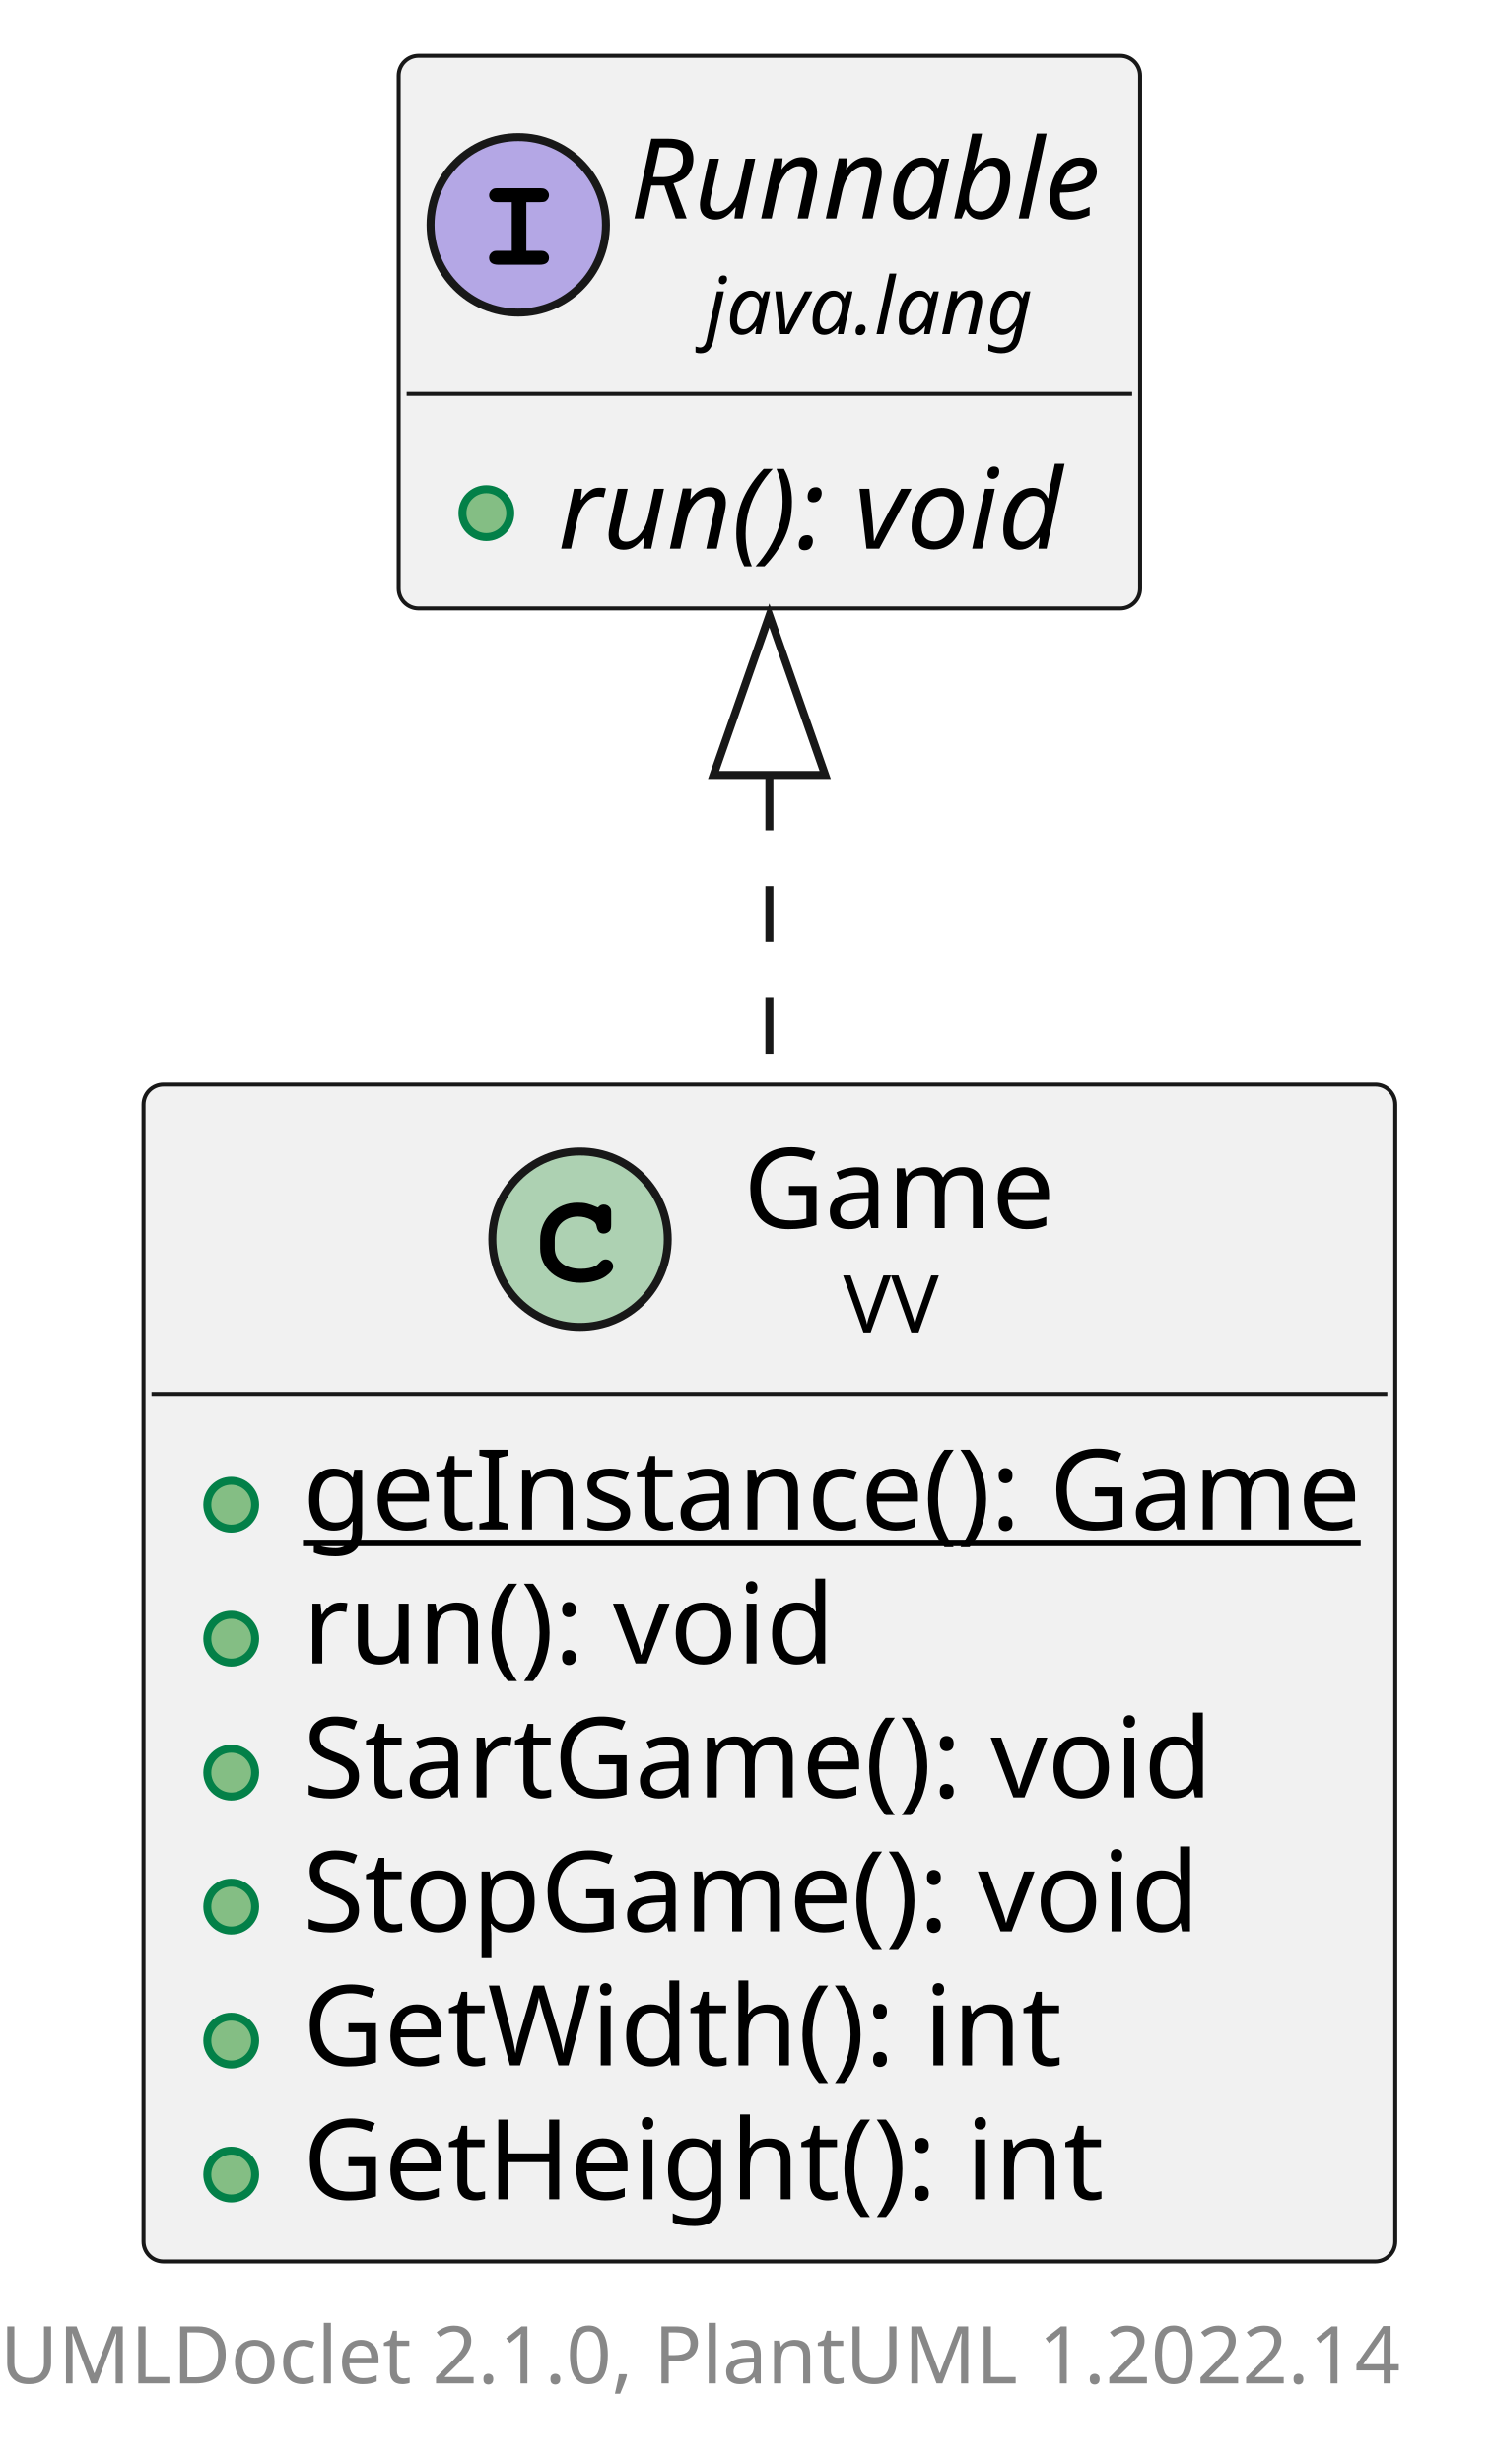
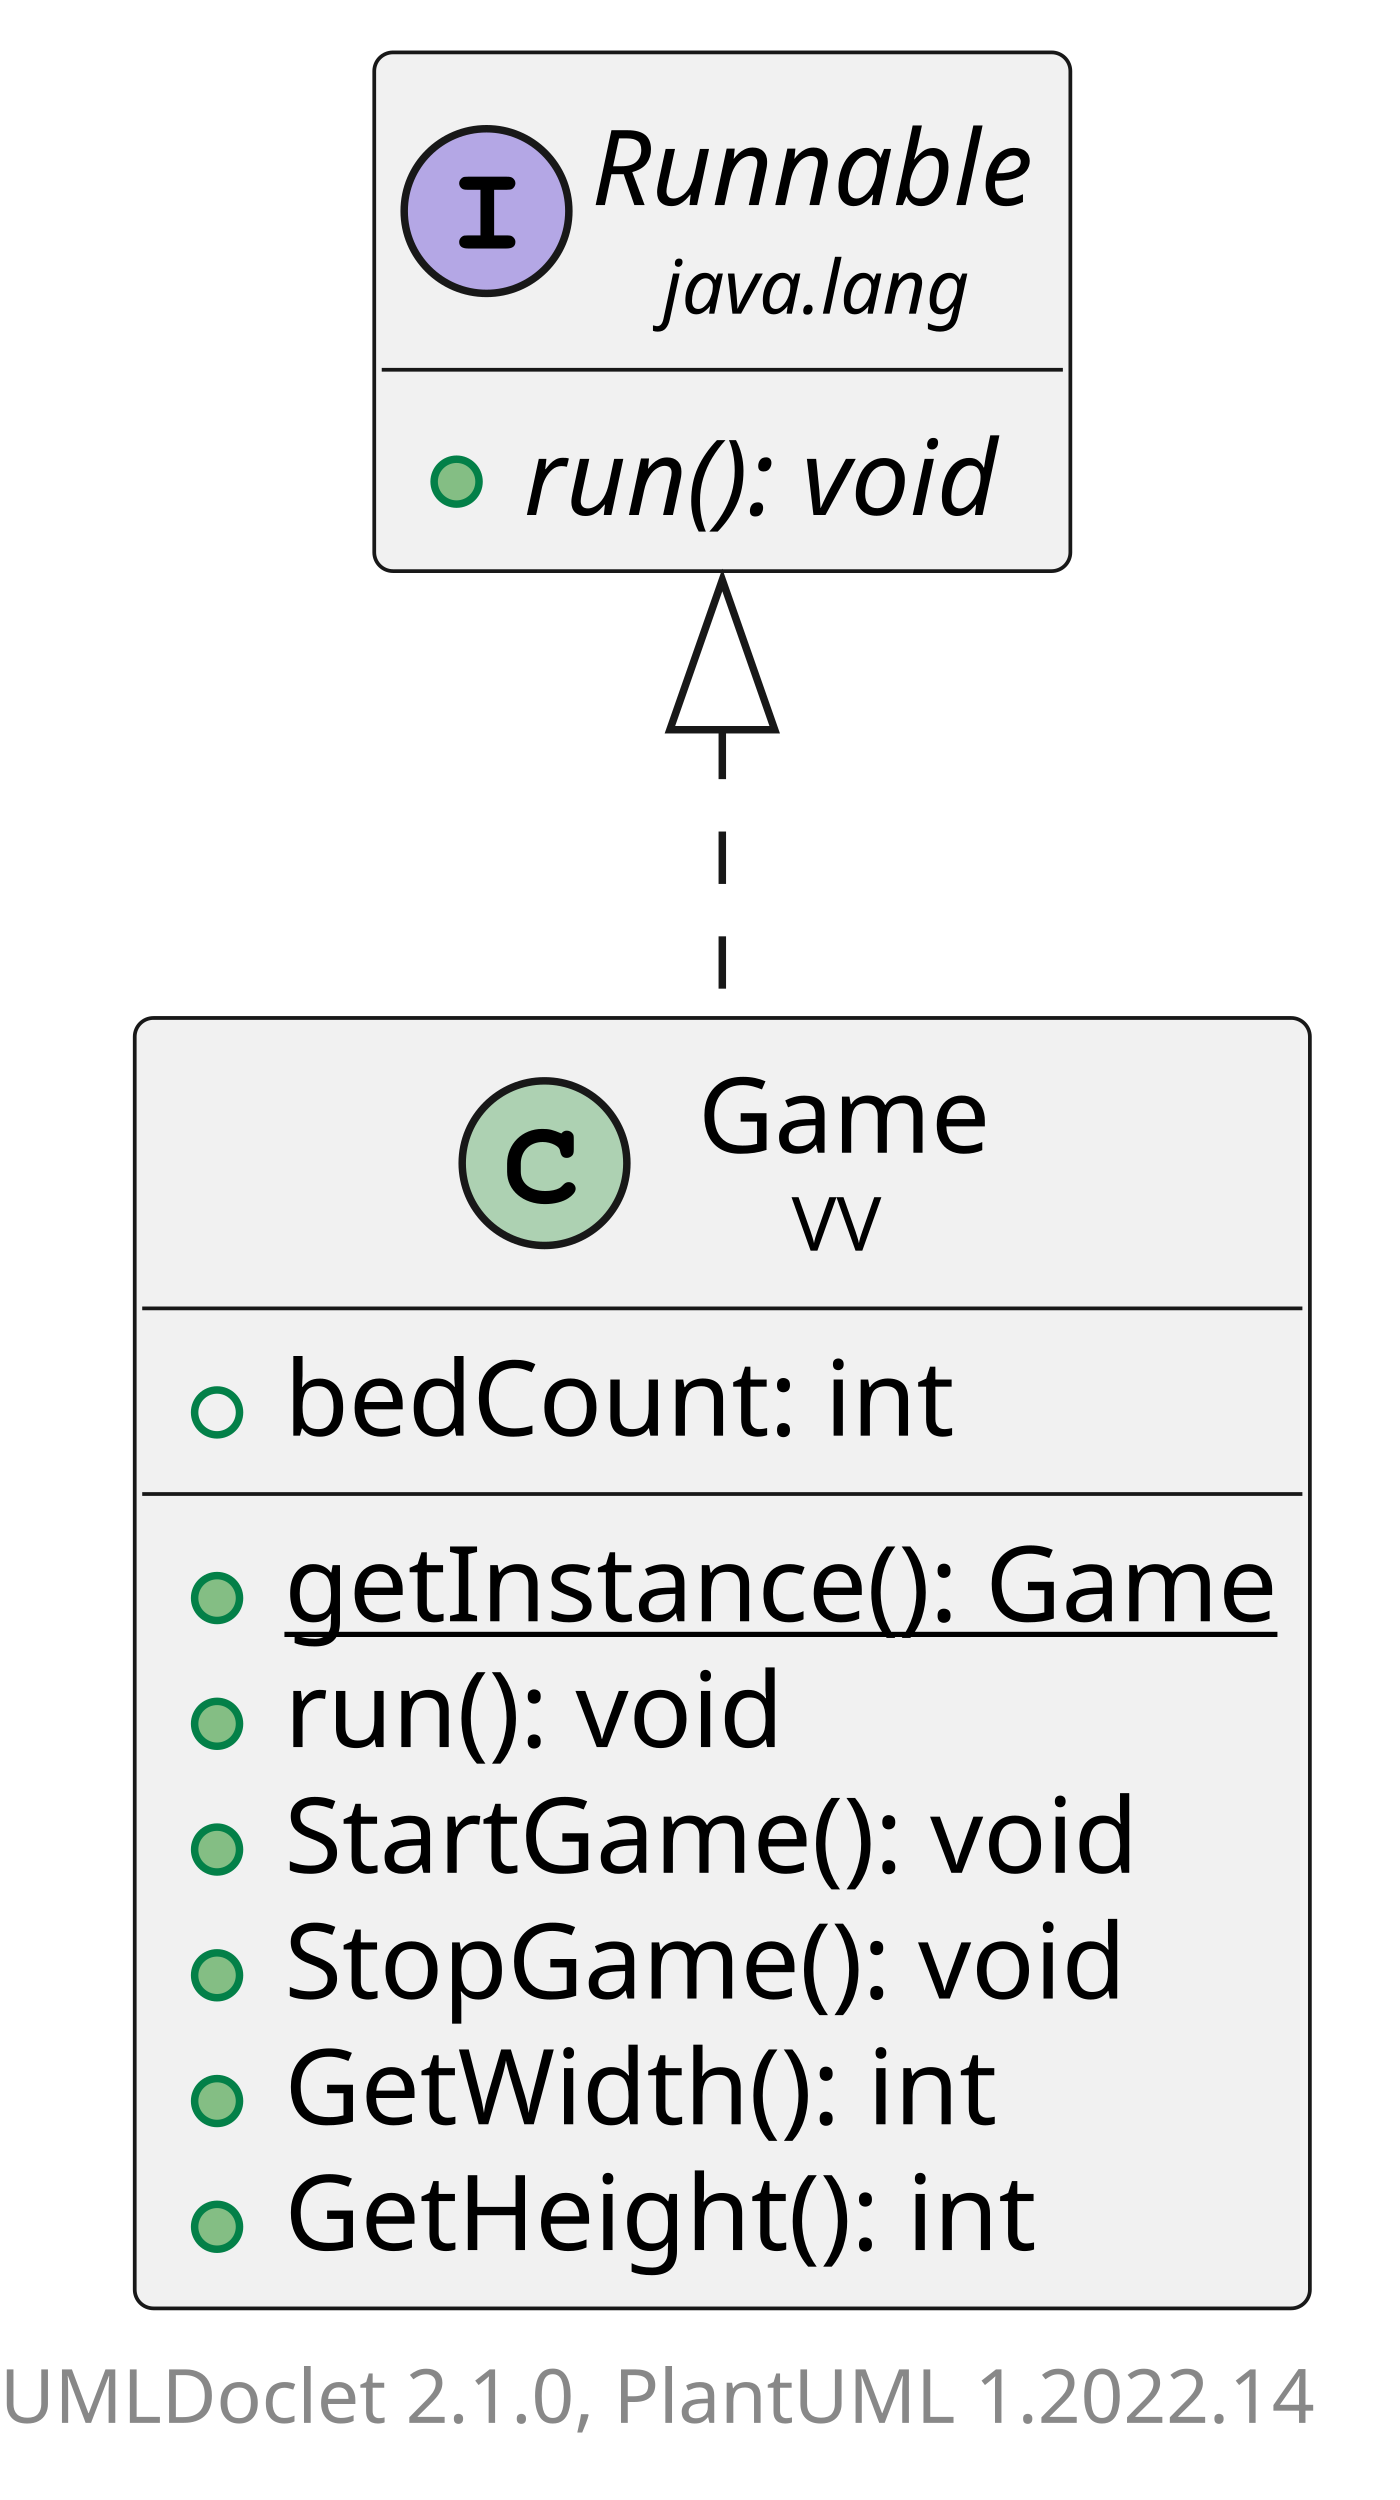
- <svg xmlns="http://www.w3.org/2000/svg" xmlns:xlink="http://www.w3.org/1999/xlink" contentStyleType="text/css" height="309px" preserveAspectRatio="none" style="width:187px;height:309px;background:#FFFFFF;" version="1.1" viewBox="0 0 187 309" width="187px" zoomAndPan="magnify">
+ <svg xmlns="http://www.w3.org/2000/svg" xmlns:xlink="http://www.w3.org/1999/xlink" contentStyleType="text/css" height="334px" preserveAspectRatio="none" style="width:187px;height:334px;background:#FFFFFF;" version="1.1" viewBox="0 0 187 334" width="187px" zoomAndPan="magnify">
  <defs />
  <g>
    <a href="Game.html" target="_top" title="Game.html" xlink:actuate="onRequest" xlink:href="Game.html" xlink:show="new" xlink:title="Game.html" xlink:type="simple">
      <g id="elem_VV.Game">
-         <rect codeLine="5" fill="#F1F1F1" height="147.6" id="VV.Game" rx="2.5" ry="2.5" style="stroke:#181818;stroke-width:0.5;" width="157" x="18" y="136" />
+         <rect codeLine="5" fill="#F1F1F1" height="172.399" id="VV.Game" rx="2.5" ry="2.5" style="stroke:#181818;stroke-width:0.5;" width="157" x="18" y="136" />
        <ellipse cx="72.75" cy="155.4" fill="#ADD1B2" rx="11" ry="11" style="stroke:#181818;stroke-width:1.0;" />
        <path d="M67.75,156.556 C67.75,159.056 69.891,160.869 72.812,160.869 C74.047,160.869 75.219,160.572 75.969,160.056 C76.578,159.634 76.906,159.213 76.906,158.806 C76.906,158.338 76.484,157.931 75.984,157.931 C75.75,157.931 75.531,158.009 75.328,158.213 C74.891,158.65 74.891,158.65 74.719,158.744 C74.266,158.978 73.625,159.119 72.859,159.119 C70.859,159.119 69.578,158.103 69.578,156.525 L69.578,155.478 C69.578,153.775 70.797,152.572 72.5,152.572 C73.078,152.572 73.656,152.713 74.125,152.963 C74.594,153.228 74.766,153.416 74.828,153.775 C74.953,154.447 75.203,154.697 75.734,154.697 C76.016,154.697 76.297,154.556 76.484,154.338 C76.609,154.166 76.656,153.994 76.656,153.556 L76.656,152.197 C76.656,151.775 76.641,151.634 76.516,151.463 C76.344,151.213 76.062,151.056 75.734,151.056 C75.422,151.056 75.219,151.166 75,151.431 C73.828,150.931 73.391,150.822 72.438,150.822 C69.766,150.822 67.75,152.838 67.75,155.463 L67.75,156.556 Z " fill="#000000" />
        <text fill="#000000" font-family="sans-serif" font-size="14" lengthAdjust="spacing" textLength="39" x="93.25" y="154.006">Game</text>
        <text fill="#000000" font-family="sans-serif" font-size="10" lengthAdjust="spacing" textLength="14" x="105.75" y="167.09">VV</text>
        <line style="stroke:#181818;stroke-width:0.5;" x1="19" x2="174" y1="174.8" y2="174.8" />
-         <ellipse cx="29" cy="188.7" fill="#84BE84" rx="3" ry="3" style="stroke:#038048;stroke-width:1.0;" />
-         <text fill="#000000" font-family="sans-serif" font-size="14" lengthAdjust="spacing" text-decoration="underline" textLength="131" x="38" y="191.806">getInstance(): Game</text>
-         <ellipse cx="29" cy="205.5" fill="#84BE84" rx="3" ry="3" style="stroke:#038048;stroke-width:1.0;" />
-         <text fill="#000000" font-family="sans-serif" font-size="14" lengthAdjust="spacing" textLength="65" x="38" y="208.606">run(): void</text>
-         <ellipse cx="29" cy="222.3" fill="#84BE84" rx="3" ry="3" style="stroke:#038048;stroke-width:1.0;" />
-         <text fill="#000000" font-family="sans-serif" font-size="14" lengthAdjust="spacing" textLength="113" x="38" y="225.406">StartGame(): void</text>
-         <ellipse cx="29" cy="239.1" fill="#84BE84" rx="3" ry="3" style="stroke:#038048;stroke-width:1.0;" />
-         <text fill="#000000" font-family="sans-serif" font-size="14" lengthAdjust="spacing" textLength="112" x="38" y="242.206">StopGame(): void</text>
-         <ellipse cx="29" cy="255.9" fill="#84BE84" rx="3" ry="3" style="stroke:#038048;stroke-width:1.0;" />
-         <text fill="#000000" font-family="sans-serif" font-size="14" lengthAdjust="spacing" textLength="92" x="38" y="259.006">GetWidth(): int</text>
-         <ellipse cx="29" cy="272.7" fill="#84BE84" rx="3" ry="3" style="stroke:#038048;stroke-width:1.0;" />
-         <text fill="#000000" font-family="sans-serif" font-size="14" lengthAdjust="spacing" textLength="97" x="38" y="275.805">GetHeight(): int</text>
+         <ellipse cx="29" cy="188.7" fill="none" rx="3" ry="3" style="stroke:#038048;stroke-width:1.0;" />
+         <text fill="#000000" font-family="sans-serif" font-size="14" lengthAdjust="spacing" textLength="85" x="38" y="191.806">bedCount: int</text>
+         <line style="stroke:#181818;stroke-width:0.5;" x1="19" x2="174" y1="199.6" y2="199.6" />
+         <ellipse cx="29" cy="213.5" fill="#84BE84" rx="3" ry="3" style="stroke:#038048;stroke-width:1.0;" />
+         <text fill="#000000" font-family="sans-serif" font-size="14" lengthAdjust="spacing" text-decoration="underline" textLength="131" x="38" y="216.606">getInstance(): Game</text>
+         <ellipse cx="29" cy="230.3" fill="#84BE84" rx="3" ry="3" style="stroke:#038048;stroke-width:1.0;" />
+         <text fill="#000000" font-family="sans-serif" font-size="14" lengthAdjust="spacing" textLength="65" x="38" y="233.406">run(): void</text>
+         <ellipse cx="29" cy="247.1" fill="#84BE84" rx="3" ry="3" style="stroke:#038048;stroke-width:1.0;" />
+         <text fill="#000000" font-family="sans-serif" font-size="14" lengthAdjust="spacing" textLength="113" x="38" y="250.206">StartGame(): void</text>
+         <ellipse cx="29" cy="263.9" fill="#84BE84" rx="3" ry="3" style="stroke:#038048;stroke-width:1.0;" />
+         <text fill="#000000" font-family="sans-serif" font-size="14" lengthAdjust="spacing" textLength="112" x="38" y="267.006">StopGame(): void</text>
+         <ellipse cx="29" cy="280.7" fill="#84BE84" rx="3" ry="3" style="stroke:#038048;stroke-width:1.0;" />
+         <text fill="#000000" font-family="sans-serif" font-size="14" lengthAdjust="spacing" textLength="92" x="38" y="283.805">GetWidth(): int</text>
+         <ellipse cx="29" cy="297.499" fill="#84BE84" rx="3" ry="3" style="stroke:#038048;stroke-width:1.0;" />
+         <text fill="#000000" font-family="sans-serif" font-size="14" lengthAdjust="spacing" textLength="97" x="38" y="300.605">GetHeight(): int</text>
      </g>
    </a>
    <g id="elem_java.lang.Runnable">
-       <rect codeLine="14" fill="#F1F1F1" height="69.3" id="java.lang.Runnable" rx="2.5" ry="2.5" style="stroke:#181818;stroke-width:0.5;" width="93" x="50" y="7" />
+       <rect codeLine="15" fill="#F1F1F1" height="69.3" id="java.lang.Runnable" rx="2.5" ry="2.5" style="stroke:#181818;stroke-width:0.5;" width="93" x="50" y="7" />
      <ellipse cx="65" cy="28.2" fill="#B4A7E5" rx="11" ry="11" style="stroke:#181818;stroke-width:1.0;" />
      <path d="M66.016,25.356 L67.672,25.356 C68.062,25.356 68.266,25.325 68.422,25.247 C68.688,25.075 68.859,24.778 68.859,24.481 C68.859,24.2 68.719,23.95 68.484,23.778 C68.297,23.653 68.141,23.606 67.672,23.606 L62.531,23.606 C62.094,23.606 61.953,23.622 61.781,23.731 C61.516,23.903 61.344,24.184 61.344,24.481 C61.344,24.762 61.484,25.044 61.719,25.2 C61.906,25.325 62.094,25.356 62.531,25.356 L64.188,25.356 L64.188,31.45 L62.531,31.45 C62.094,31.45 61.953,31.466 61.781,31.575 C61.516,31.731 61.344,32.028 61.344,32.309 C61.344,32.919 61.75,33.2 62.531,33.2 L67.672,33.2 C68.453,33.2 68.859,32.919 68.859,32.309 C68.859,32.044 68.719,31.794 68.484,31.622 C68.297,31.481 68.125,31.45 67.672,31.45 L66.016,31.45 L66.016,25.356 Z " fill="#000000" />
      <text fill="#000000" font-family="sans-serif" font-size="14" font-style="italic" lengthAdjust="spacing" textLength="61" x="79" y="27.4">Runnable</text>
      <text fill="#000000" font-family="sans-serif" font-size="10" font-style="italic" lengthAdjust="spacing" textLength="42" x="88.5" y="41.9">java.lang</text>
      <line style="stroke:#181818;stroke-width:0.5;" x1="51" x2="142" y1="49.4" y2="49.4" />
      <ellipse cx="61" cy="64.35" fill="#84BE84" rx="3" ry="3" style="stroke:#038048;stroke-width:1.0;" />
      <text fill="#000000" font-family="sans-serif" font-size="14" font-style="italic" lengthAdjust="spacing" textLength="65" x="70" y="68.8">run(): void</text>
    </g>
    <g id="link_java.lang.Runnable_VV.Game">
-       <path codeLine="18" d="M96.5,97.14 C96.5,109.5 96.5,122.82 96.5,135.82 " fill="none" id="java.lang.Runnable-backto-VV.Game" style="stroke:#181818;stroke-width:1.0;stroke-dasharray:7.0,7.0;" />
-       <polygon fill="none" points="89.5,97.19,96.5,77.19,103.5,97.19,89.5,97.19" style="stroke:#181818;stroke-width:1.0;" />
+       <path codeLine="19" d="M96.5,97.09 C96.5,109.28 96.5,122.49 96.5,135.6 " fill="none" id="java.lang.Runnable-backto-VV.Game" style="stroke:#181818;stroke-width:1.0;stroke-dasharray:7.0,7.0;" />
+       <polygon fill="none" points="89.5,97.49,96.5,77.49,103.5,97.49,89.5,97.49" style="stroke:#181818;stroke-width:1.0;" />
    </g>
-     <text fill="#888888" font-family="sans-serif" font-size="10" lengthAdjust="spacing" textLength="179" x="0" y="298.889">UMLDoclet 2.1.0, PlantUML 1.2022.14</text>
+     <text fill="#888888" font-family="sans-serif" font-size="10" lengthAdjust="spacing" textLength="179" x="0" y="323.689">UMLDoclet 2.1.0, PlantUML 1.2022.14</text>
  </g>
</svg>
